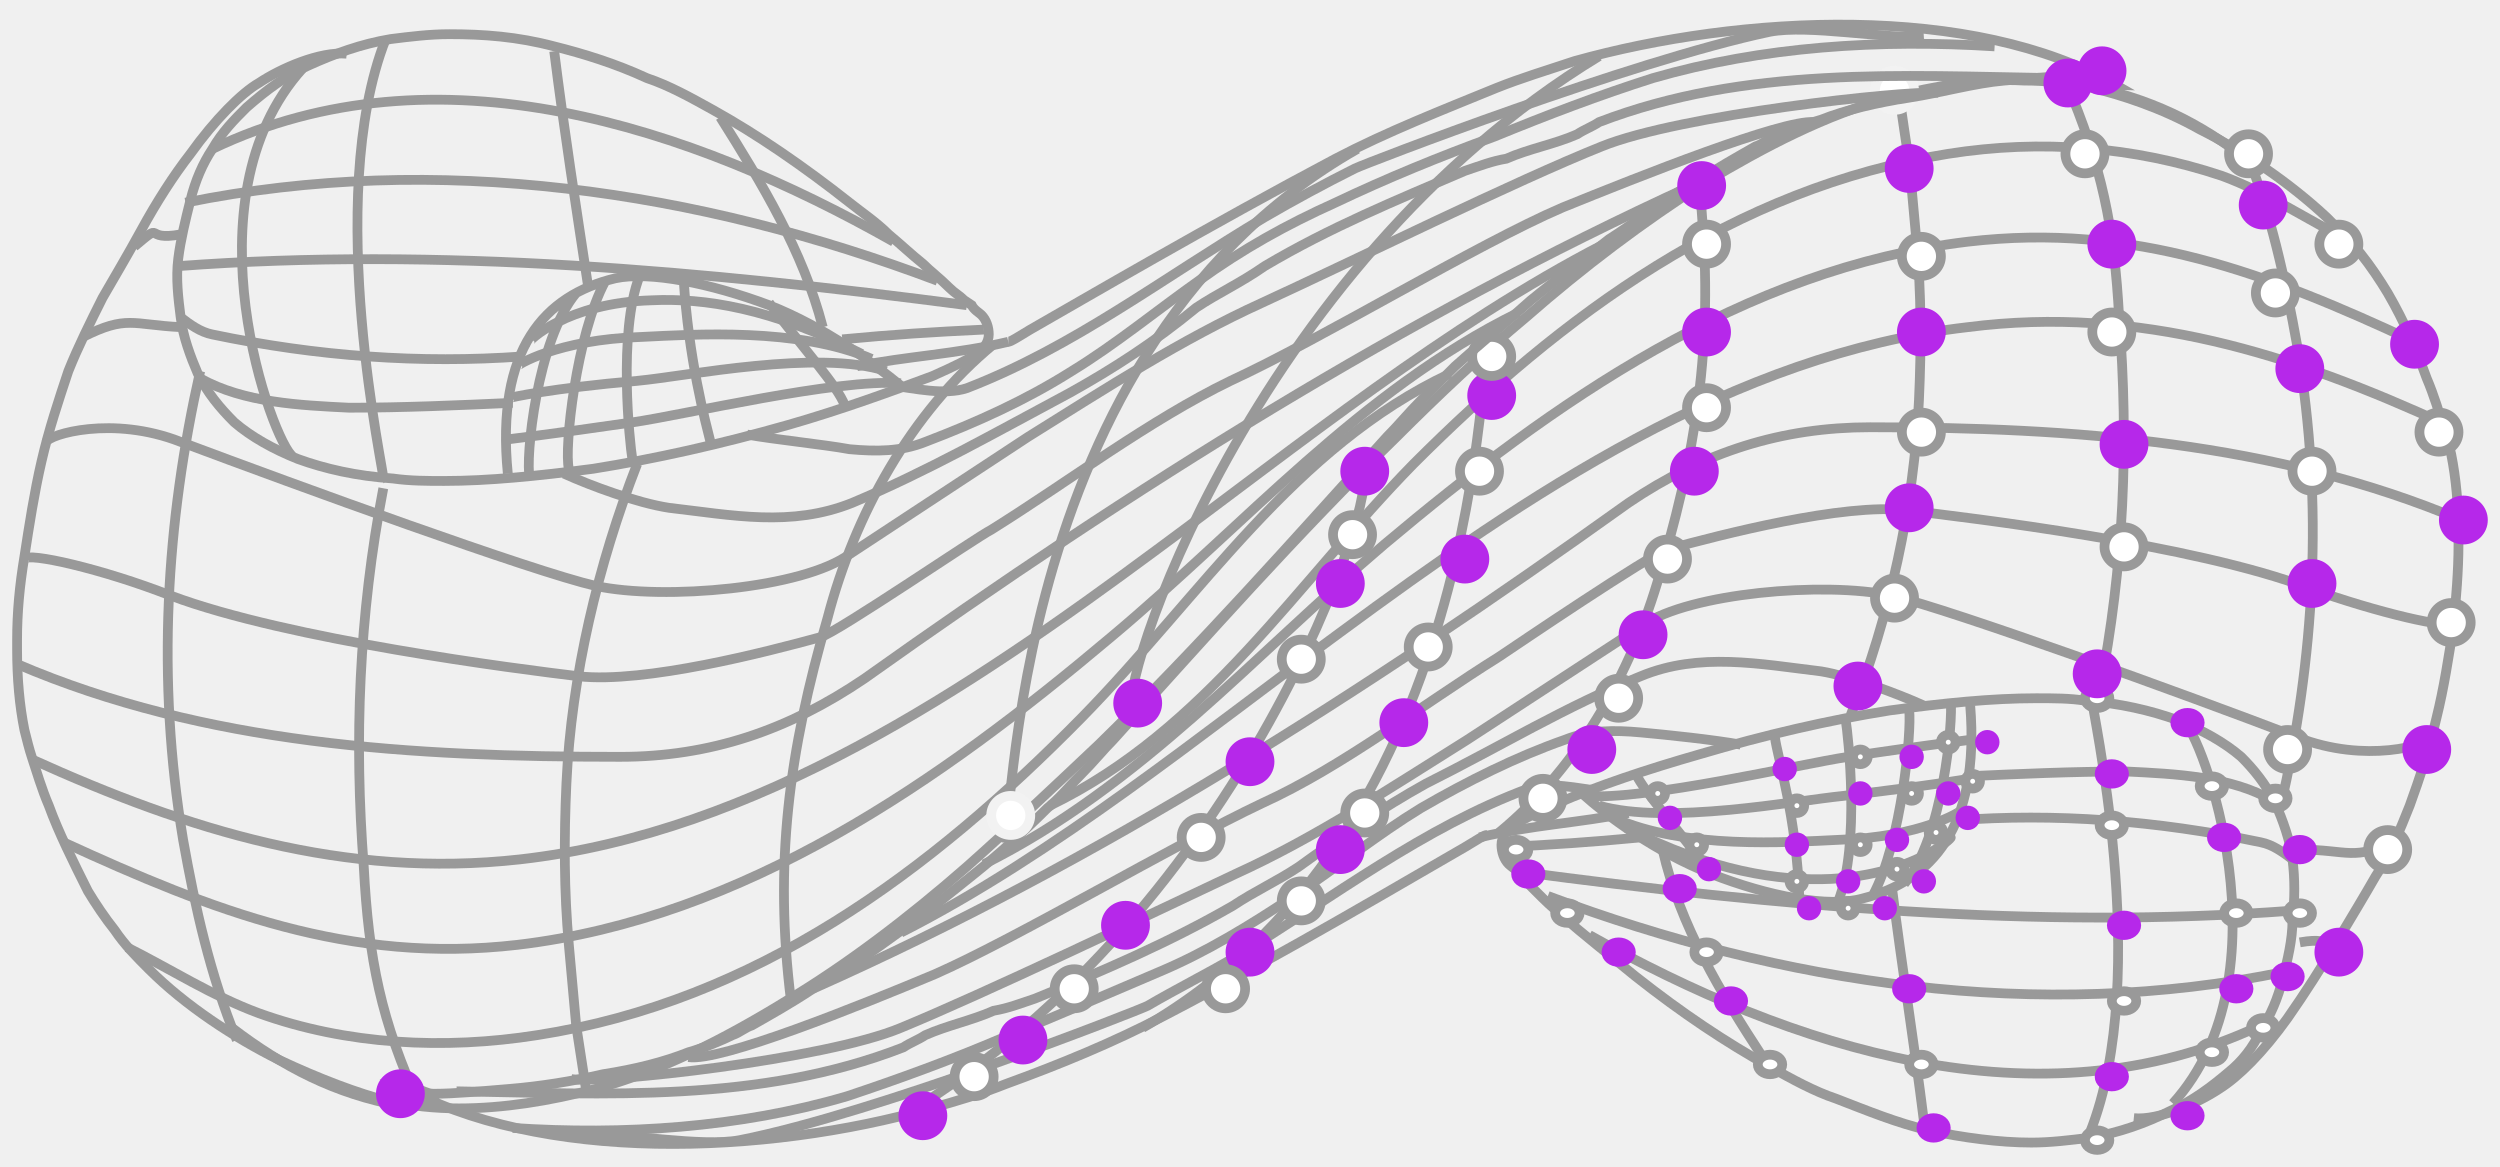
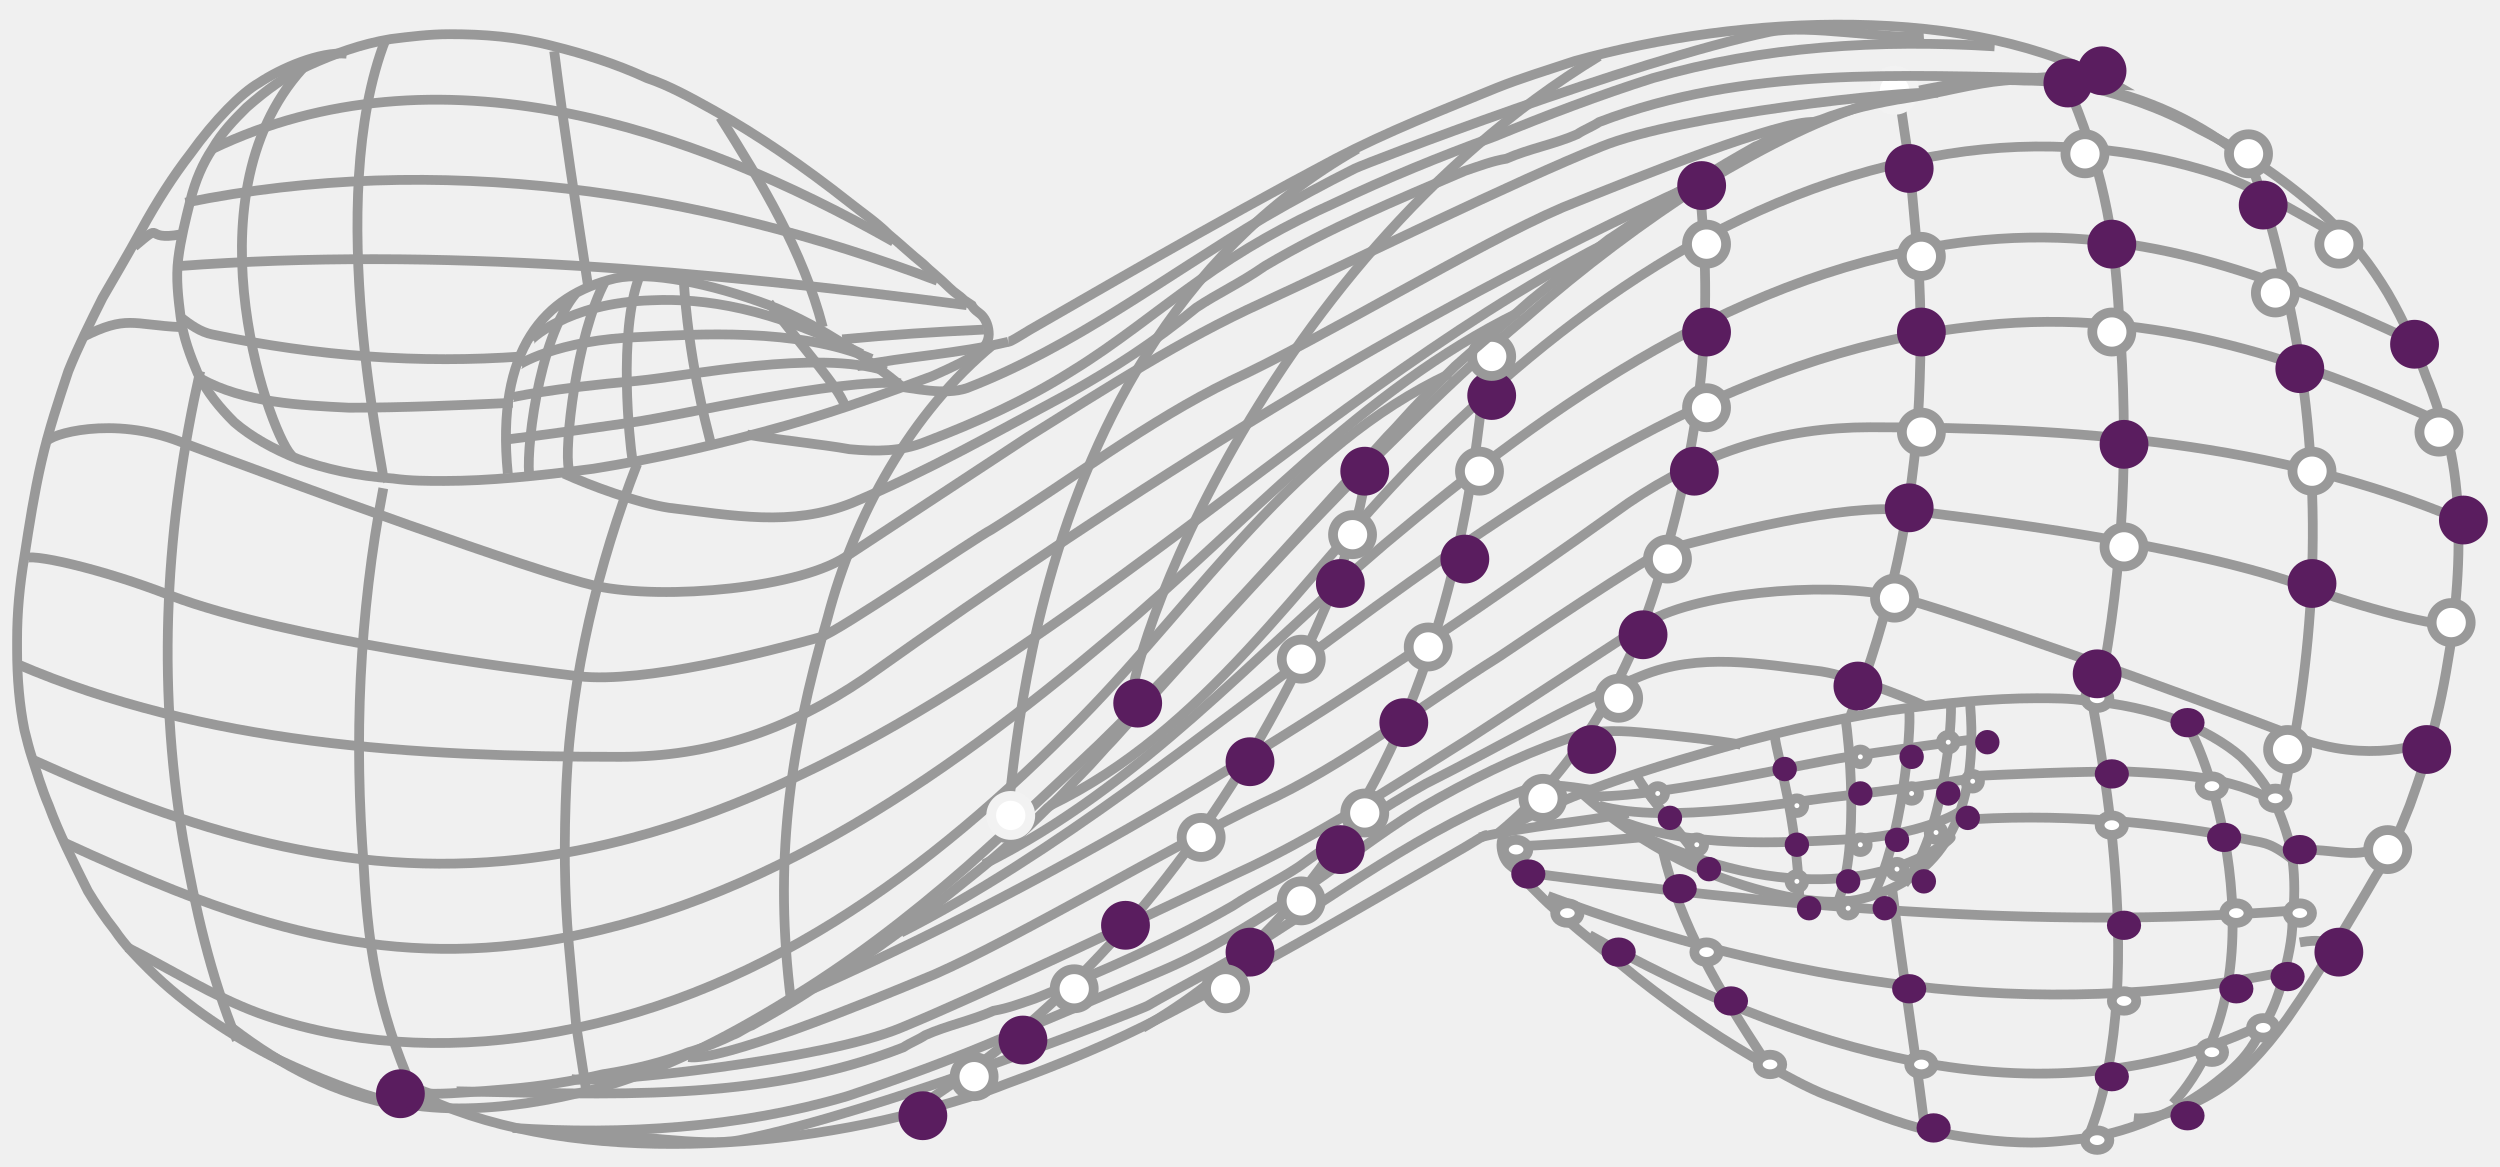
<svg xmlns="http://www.w3.org/2000/svg" id="Layer_1" x="0" y="0" version="1.1" viewBox="0 0 102.4 47.8" xml:space="preserve">
-   <style>.st0{fill:none;stroke-miterlimit:10}.st0,.st1,.st2,.st3{stroke:#999;stroke-width:.4}.st1{display:none;stroke-miterlimit:10;fill:#fff}.st2,.st3{fill:none}.st3{display:none}.st4,.st5,.st6{fill:#fff;stroke:#f2f2f2;stroke-width:.4;stroke-miterlimit:10}.st5,.st6{stroke:#999}.st6{fill:#b628ea;stroke:#b628ea}</style>
+   <style>.st0{fill:none;stroke-miterlimit:10}.st0,.st1,.st2,.st3{stroke:#999;stroke-width:.4}.st1{display:none;stroke-miterlimit:10;fill:#fff}.st2,.st3{fill:none}.st3{display:none}.st4,.st5,.st6{fill:#fff;stroke:#f2f2f2;stroke-width:.4;stroke-miterlimit:10}.st5,.st6{stroke:#999}.st6{fill:#5a1d5f;stroke:#5a1d5f}</style>
  <switch>
    <g>
      <path d="M93.4 33.1c1.4-6.1 1.8-12.4.7-18.9-.5-2.8-1.1-5.5-2.1-8M75.8 29.3c1.6-4 2.6-8.6 2.8-12.9.1-2.2.1-4.4-.1-6.5l-.3-3.3c-.1-.5-.3-2-.4-2.6M61.4 34.1c3.4-2.8 5.6-6.9 6.7-11 1.6-5.5 2.1-9.9 1.5-15.5M46.8 42.1c15-8.6 13.6-30.1 14.3-27.6M37 45.7C51.1 37.2 56.6 20 55.8 19.3" class="st0" />
      <path d="M65.5 32.4c-.8-.1-2.1-.4-2.9-.1-4.3 1.6-7.9 4.4-12 6.9-1.2.7-2.4 1.3-3.6 2-.4.2-11.1 4.4-16.7 5.5-1.6.3-4.6-.3-6.2-.2" class="st0" />
      <path d="M71.3 30.5c-1.1-.2-3-.4-4.1-.5-1.1-.1-2.1-.1-3.1.3-2 .7-4 1.7-5.9 2.8-1.8 1.1-3.4 2.4-5.2 3.6-1.8 1.2-3.6 2.3-5.5 3.1-2.1.9-4.2 1.8-6.4 2.7-2.1.9-4.3 1.7-6.4 2.4-4.4 1.3-9.2 1.6-13.7 1.3M96.1 38.1c-1.3 1.1-.2.2-1.9.5" class="st0" />
      <path d="M100.5 25.5c-.1.3-3.1-.4-5.9-1.4-4.7-1.8-14-2.9-16.5-3.2-2.6-.3-7.6 1-9.8 1.6-.7.2-6.3 4-6.9 4.4-3.2 2-6.4 4.5-9.7 6-3.6 1.7-10 5.5-13.4 7-3.1 1.3-8.8 3.6-10.1 3.4" class="st0" />
      <path d="M99.6 30.2c-.1.3-2.7 1.1-5.5 0-4.7-1.8-14.1-5.2-16.6-5.8-2.8-.6-8.3-.1-10.2 1.2-.6.4-6.6 4.3-7.2 4.7-3.2 2-6.2 4-9.5 5.5-3.6 1.7-10.3 4.9-13.7 6.3-3.1 1.3-12.2 2.3-13.5 2.1" class="st0" />
      <path d="M78.8 28.9c-1.1-.5-3-1.2-4.2-1.4-2.5-.3-5-.8-7.4.2-3 1.2-5.8 2.9-8.8 4.4-1.8 1-3.4 2.1-5.2 3.4-.9.6-1.8 1-2.7 1.6-2.6 1.5-5.4 2.7-8.1 3.8-.6.2-1.1.4-1.7.5-.9.4-1.9.6-2.8 1-.3.2-.6.3-.9.5-5.9 2.3-12.2 1.9-18.3 1.8M98.2 34.4c-1.8.9-2 .4-4 .4" class="st0" />
      <path d="M100.8 21.3c-7.6-3.2-15.9-3.8-24.2-3.8-3.6 0-6.8 1-9.9 3.1C55.8 28.4 45 35.3 33.3 40.5" class="st0" />
      <path d="M100.2 17.4c-6.3-2.9-12.6-4.9-19.6-4-9.6 1.1-18.1 6.9-25.7 12.5-5.6 4.1-11.7 9.1-18 12.3" class="st0" />
      <path d="M96.3 9.9c-1.8-.9-3.4-2-5.3-2.7-3.6-1.2-7.4-1.5-11.2-.9C71 7.7 64 12.9 57.9 19c-4.8 4.9-8.5 10.9-14.9 14" class="st0" />
      <path d="M98.9 14c-6-2.8-11.5-4.9-18.3-4.1-9.2 1.1-17 6.6-23.9 12.4-5.4 4.6-10 9.9-16.4 13.1M92.1 6.6C90.1 5 88 4 85.4 3.5" class="st0" />
      <path d="M86 28.3c1-5.1 1.2-10.1.8-15.3-.2-3.7-.7-6.2-2.2-9.7" class="st0" />
      <path d="M60.9 34.2c-.1 0-.4.2-.9.5-2.1 1.2-7.3 4.3-12.3 6.9-2.1 1.1-4.3 2-6.5 2.8-1 .4-2 .7-3.1 1-6.7 1.9-16 2.3-21.8-1 .1 0 .3.1.8.2.5.2.5.2.7.2.8 0 1.9-.1 3.1-.2 1.2-.1 2.5-.3 3.8-.6 1.3-.2 2.5-.5 3.5-.9.7-.2 1.4-.5 1.8-.7.3-.1.5-.3.8-.4.7-.4 1.6-.9 2.5-1.5.1-.1.2-.2.4-.2 1-.6 2-1.3 3.1-2.1 1-.7 2.1-1.6 3.1-2.4 1-.8 2-1.7 3-2.7.5-.4.9-.9 1.4-1.4.5-.5.9-1 1.3-1.4 3.7-4.1 7.6-8.5 11.6-12.4 1.7-1.7 3.5-3.4 5.3-4.9 2.4-2.1 4.8-3.9 7.3-5.5 2.5-1.5 5-2.8 7.6-3.5 1.9-.5 3.7-.8 5.5-.7.9 0 1.9.1 2.8.3 1.2.3 2.8.8 4.4 1.7 1.8.9 3.7 2.2 5.2 3.6.5.5 1 1 1.4 1.5.4.5.8 1.1 1.1 1.6.7 1.2 1.2 2.4 1.6 3.5.3.7.5 1.4.7 2 .1.3.2.7.3 1.1.2 1 .3 2.1.3 3.3v.4c0 1.1-.1 2.2-.2 3.3-.2 1.3-.4 2.6-.7 3.8-.3 1.3-.7 2.5-1.1 3.6-.4 1-.8 2-1.4 2.9-.4.7-1 1.7-1.6 2.7-.6 1-1.3 2.1-2 3.1-1 1.4-2 2.4-2.8 2.9-.9.6-2.5 1.3-3.5 1.2" class="st0" />
      <ellipse cx="72.1" cy="43.3" class="st1" rx=".5" ry=".4" />
      <ellipse cx="78.1" cy="40.4" class="st1" rx=".5" ry=".4" />
      <ellipse cx="86.7" cy="40.7" class="st1" rx=".5" ry=".4" />
      <ellipse cx="86.7" cy="37.5" class="st1" rx=".5" ry=".4" />
      <ellipse cx="86.4" cy="33.8" class="st1" rx=".5" ry=".4" />
      <ellipse cx="69.5" cy="38.8" class="st1" rx=".5" ry=".4" />
      <ellipse cx="78.4" cy="43.3" class="st1" rx=".5" ry=".4" />
      <ellipse cx="86.3" cy="44" class="st1" rx=".5" ry=".4" />
      <ellipse cx="70.6" cy="41" class="st1" rx=".5" ry=".4" />
      <ellipse cx="78.9" cy="45.9" class="st1" rx=".5" ry=".4" />
      <ellipse cx="85.6" cy="46.5" class="st1" rx=".5" ry=".4" />
      <ellipse cx="89" cy="45.2" class="st1" rx=".5" ry=".4" />
      <ellipse cx="90.6" cy="42.8" class="st1" rx=".5" ry=".4" />
      <ellipse cx="91.2" cy="40.2" class="st1" rx=".5" ry=".4" />
      <ellipse cx="91.4" cy="37.5" class="st1" rx=".5" ry=".4" />
      <ellipse cx="91" cy="34.3" class="st1" rx=".5" ry=".4" />
      <ellipse cx="86.2" cy="31.7" class="st1" rx=".5" ry=".4" />
      <ellipse cx="90.6" cy="32" class="st1" rx=".5" ry=".4" />
      <path d="M67.7 34.5l-.1-.1h-.1-.1c0 .2.2.4.5.4h.2c-.2-.1-.3-.2-.4-.3z" class="st1" />
      <ellipse cx="68.5" cy="36.5" class="st1" rx=".5" ry=".4" />
      <ellipse cx="92.6" cy="42.1" class="st1" rx=".5" ry=".4" />
      <path d="M77.3 29.1h.3c0-.2-.2-.4-.5-.4s-.5.2-.5.4v.1c.3 0 .5 0 .7-.1z" class="st1" />
      <ellipse cx="85.6" cy="28.7" class="st1" rx=".5" ry=".4" />
      <ellipse cx="89.5" cy="29.7" class="st1" rx=".5" ry=".4" />
      <ellipse cx="94" cy="37.4" class="st1" rx=".5" ry=".4" />
      <ellipse cx="94" cy="35.2" class="st1" rx=".5" ry=".4" />
      <ellipse cx="93.1" cy="32.9" class="st1" rx=".5" ry=".4" />
      <ellipse cx="93.6" cy="40" class="st1" rx=".5" ry=".4" />
      <path d="M68.9 31.1c0-.2-.2-.4-.4-.4-.3 0-.5.2-.5.4v.2c.4 0 .6-.1.9-.2z" class="st1" />
      <ellipse cx="60.9" cy="34.6" class="st1" rx=".5" ry=".4" />
      <ellipse cx="60.5" cy="34.3" class="st1" rx=".5" ry=".4" />
      <ellipse cx="61.6" cy="35.6" class="st1" rx=".5" ry=".4" />
      <ellipse cx="62.9" cy="36.6" class="st1" rx=".5" ry=".4" />
      <path d="M93.9 35.2c-.1-.8-.4-1.6-.7-2.3-.4-.8-.9-1.4-1.4-1.9-.7-.6-1.6-1.1-2.6-1.5-1.1-.4-2.4-.7-3.8-.8-.6-.1-1.3-.1-2-.1-1.8 0-3.8.2-6 .5-2.5.4-5.1 1-7.8 1.8-2.1.6-4.2 1.3-5.8 2-.9.4-1.5.7-1.8.9-.3.2-.5.5-.5.8 0 .3.1.6.3.8.1.1.3.2.4.4l.2.2.5.5c.4.4.7.7 1.1 1 .4.4.8.7 1.4 1.2.5.4 1.1.9 1.6 1.3 1.9 1.5 3.7 2.7 5.5 3.7.9.5 1.8 1 2.7 1.3 1.3.5 2.5 1 3.8 1.3 1.4.3 2.9.5 4.2.5.8 0 1.6-.1 2.4-.2 1.2-.2 2.3-.6 3.3-1.1.9-.4 1.7-1 2.4-1.6.5-.4 1-1 1.3-1.7.4-.6.7-1.3.9-2.1.2-.8.4-1.6.4-2.4.1-.9.1-1.7 0-2.5z" class="st2" />
      <path d="M78.8 45.9c-.4-3.2-.9-6.3-1.3-9.5M85.6 46.4c2.6-6.5 0-17.7.1-17.7M89 45.2c4.8-5.3 1.2-15.2.4-15.7M72.2 43.3c-1.7-2.6-3.4-5.4-4.1-8.5" class="st0" />
      <path d="M80.5 31.8c2.2-.1 4.4-.2 6.6-.2 2 .1 4.3.2 6 1.2M60.6 34.3c2.1-.5 4.1-.6 6.1-1M62.2 35.7c10.5 1.4 21.2 2.4 31.7 1.6M63.4 36.7c9.6 3.6 20.1 5.2 30.2 3.1M65.1 38.3c8.2 4.6 18.4 8 27.5 3.7M80.1 33.6c4.1-.3 8.2 0 12.5.9.5.1.9.4 1.3.7M61.5 34.7c2.1-.1 3.6-.2 5.7-.4" class="st0" />
      <ellipse cx="70.1" cy="35.8" class="st1" rx=".4" ry=".3" />
      <ellipse cx="73.7" cy="36.8" class="st1" rx=".4" ry=".3" />
      <ellipse cx="75.3" cy="36.9" class="st1" rx=".4" ry=".3" />
      <ellipse cx="73.6" cy="35.9" class="st1" rx=".4" ry=".3" />
      <ellipse cx="75.6" cy="35.9" class="st1" rx=".4" ry=".3" />
      <ellipse cx="76.7" cy="36.6" class="st1" rx=".4" ry=".3" />
      <ellipse cx="77.2" cy="35.6" class="st1" rx=".4" ry=".3" />
      <ellipse cx="75.8" cy="34.3" class="st1" rx=".4" ry=".3" />
      <ellipse cx="77.7" cy="34.1" class="st1" rx=".4" ry=".3" />
      <ellipse cx="73.5" cy="34.5" class="st1" rx=".4" ry=".3" />
      <ellipse cx="78.1" cy="36.1" class="st1" rx=".4" ry=".3" />
      <ellipse cx="78.6" cy="35" class="st1" rx=".4" ry=".3" />
      <ellipse cx="79.2" cy="33.7" class="st1" rx=".4" ry=".3" />
      <ellipse cx="78" cy="32.4" class="st1" rx=".4" ry=".3" />
      <ellipse cx="79.6" cy="32.1" class="st1" rx=".4" ry=".3" />
      <ellipse cx="75.8" cy="32.7" class="st1" rx=".4" ry=".3" />
      <ellipse cx="73.2" cy="32.9" class="st1" rx=".4" ry=".3" />
      <ellipse cx="75.8" cy="31" class="st1" rx=".4" ry=".3" />
      <ellipse cx="78.2" cy="30.7" class="st1" rx=".4" ry=".3" />
      <ellipse cx="79.8" cy="30.5" class="st1" rx=".4" ry=".3" />
      <ellipse cx="80.3" cy="33.2" class="st1" rx=".4" ry=".3" />
      <ellipse cx="80.7" cy="30.3" class="st1" rx=".4" ry=".3" />
      <ellipse cx="73" cy="31.5" class="st1" rx=".4" ry=".3" />
      <ellipse cx="69.6" cy="35.1" class="st1" rx=".4" ry=".3" />
      <ellipse cx="69" cy="34.3" class="st1" rx=".4" ry=".3" />
      <ellipse cx="68.3" cy="33.4" class="st1" rx=".4" ry=".3" />
      <ellipse cx="67.6" cy="32.4" class="st1" rx=".4" ry=".3" />
      <ellipse cx="66.9" cy="34.1" class="st1" rx=".4" ry=".3" />
      <ellipse cx="66.2" cy="33.5" class="st1" rx=".4" ry=".3" />
      <ellipse cx="65.5" cy="33.1" class="st1" rx=".4" ry=".3" />
      <ellipse cx="65" cy="32.6" class="st1" rx=".4" ry=".3" />
      <path d="M64.8 32.5c1 .9 3 2.4 5.3 3.3 2.3.9 4.8 1.4 6.2 1 2.8-.7 4.8-2.9 4.4-7.9M75.3 36.9c.9-2.3.4-6.8.3-7.4M73.7 36.8c-.1-3.3-.9-5.8-1-6.6M76.7 36.7c1.2-2.2 1.6-6.8 1.5-7.6M70.1 35.8c-1.5-2-2.7-3.3-3.1-4.1M78 36.2c1.6-1.9 2-6.7 1.9-7.5" class="st0" />
      <path d="M79.9 34.3c.1 0-1.5 1.5-4.9 1.7-2.1.1-4.9-.3-8.4-2.1" class="st0" />
      <path d="M80.3 33.2c.1 0-1.6 1.1-5 1.2-2.1.1-6.3.4-9.2-.9M80.6 31.9c.1 0-1.7.3-5.1.7-2 .2-7.2 1.2-10 .4M80.7 30.3c.1 0-1.7.2-5 .7-2 .3-8.3 1.8-10.8 1.6" class="st0" />
      <path d="M64.8 32.5c2.8-1.2 14-4.2 15.8-3.5" class="st3" />
      <ellipse cx="80.8" cy="32" class="st5" rx=".3" ry=".3" />
      <ellipse cx="76.2" cy="32.5" class="st6" rx=".3" ry=".3" />
      <ellipse cx="73.6" cy="33" class="st5" rx=".3" ry=".3" />
      <ellipse cx="76.2" cy="34.6" class="st5" rx=".3" ry=".3" />
      <ellipse cx="73.6" cy="34.6" class="st6" rx=".3" ry=".3" />
      <ellipse cx="75.7" cy="36.1" class="st6" rx=".3" ry=".3" />
      <ellipse cx="73.1" cy="31.5" class="st6" rx=".3" ry=".3" />
      <ellipse cx="76.2" cy="31" class="st5" rx=".3" ry=".3" />
      <ellipse cx="78.3" cy="32.5" class="st5" rx=".3" ry=".3" />
      <ellipse cx="78.3" cy="31" class="st6" rx=".3" ry=".3" />
      <ellipse cx="68.4" cy="33.5" class="st6" rx=".3" ry=".3" />
      <ellipse cx="73.6" cy="36.1" class="st5" rx=".3" ry=".3" />
      <ellipse cx="77.7" cy="35.6" class="st5" rx=".3" ry=".3" />
      <ellipse cx="77.7" cy="34.4" class="st6" rx=".3" ry=".3" />
      <ellipse cx="79.3" cy="34.1" class="st5" rx=".3" ry=".3" />
      <ellipse cx="79.8" cy="30.4" class="st5" rx=".3" ry=".3" />
      <ellipse cx="79.8" cy="32.5" class="st6" rx=".3" ry=".3" />
      <ellipse cx="75.7" cy="37.2" class="st5" rx=".3" ry=".3" />
      <ellipse cx="74.1" cy="37.2" class="st6" rx=".3" ry=".3" />
      <ellipse cx="67.9" cy="32.5" class="st5" rx=".3" ry=".3" />
      <ellipse cx="69.5" cy="34.6" class="st5" rx=".3" ry=".3" />
      <ellipse cx="70" cy="35.6" class="st6" rx=".3" ry=".3" />
      <ellipse cx="77.2" cy="37.2" class="st6" rx=".3" ry=".3" />
      <ellipse cx="78.8" cy="36.1" class="st6" rx=".3" ry=".3" />
      <ellipse cx="80.6" cy="33.5" class="st6" rx=".3" ry=".3" />
      <ellipse cx="81.4" cy="30.4" class="st6" rx=".3" ry=".3" />
      <ellipse cx="69.9" cy="39" class="st5" rx=".5" ry=".4" />
      <ellipse cx="70.9" cy="41" class="st6" rx=".5" ry=".4" />
      <ellipse cx="68.8" cy="36.4" class="st6" rx=".5" ry=".4" />
      <ellipse cx="78.2" cy="40.5" class="st6" rx=".5" ry=".4" />
      <ellipse cx="78.7" cy="43.6" class="st5" rx=".5" ry=".4" />
      <ellipse cx="62.1" cy="34.8" class="st5" rx=".5" ry=".4" />
      <ellipse cx="62.6" cy="35.8" class="st6" rx=".5" ry=".4" />
      <ellipse cx="64.2" cy="37.4" class="st5" rx=".5" ry=".4" />
      <ellipse cx="66.3" cy="39" class="st6" rx=".5" ry=".4" />
      <ellipse cx="72.5" cy="43.6" class="st5" rx=".5" ry=".4" />
      <ellipse cx="79.2" cy="46.2" class="st6" rx=".5" ry=".4" />
      <ellipse cx="85.9" cy="46.7" class="st5" rx=".5" ry=".4" />
      <ellipse cx="86.5" cy="44.1" class="st6" rx=".5" ry=".4" />
      <ellipse cx="87" cy="41" class="st5" rx=".5" ry=".4" />
      <ellipse cx="90.6" cy="43.1" class="st5" rx=".5" ry=".4" />
      <ellipse cx="89.6" cy="45.7" class="st6" rx=".5" ry=".4" />
      <ellipse cx="91.6" cy="40.5" class="st6" rx=".5" ry=".4" />
      <ellipse cx="87" cy="37.9" class="st6" rx=".5" ry=".4" />
      <ellipse cx="86.5" cy="33.8" class="st5" rx=".5" ry=".4" />
      <ellipse cx="91.6" cy="37.4" class="st5" rx=".5" ry=".4" />
      <ellipse cx="91.1" cy="34.3" class="st6" rx=".5" ry=".4" />
      <ellipse cx="93.7" cy="40" class="st6" rx=".5" ry=".4" />
      <ellipse cx="92.7" cy="42.1" class="st5" rx=".5" ry=".4" />
      <ellipse cx="86.5" cy="31.7" class="st6" rx=".5" ry=".4" />
      <ellipse cx="94.2" cy="34.8" class="st6" rx=".5" ry=".4" />
      <ellipse cx="90.6" cy="32.2" class="st5" rx=".5" ry=".4" />
      <ellipse cx="94.2" cy="37.4" class="st5" rx=".5" ry=".4" />
      <ellipse cx="93.2" cy="32.7" class="st5" rx=".5" ry=".4" />
      <ellipse cx="85.9" cy="28.6" class="st5" rx=".5" ry=".4" />
      <ellipse cx="89.6" cy="29.6" class="st6" rx=".5" ry=".4" />
      <ellipse cx="68.3" cy="22.9" class="st5" rx=".8" ry=".8" />
      <ellipse cx="69.4" cy="19.3" class="st6" rx=".8" ry=".8" />
      <ellipse cx="67.3" cy="26" class="st6" rx=".8" ry=".8" />
      <ellipse cx="66.3" cy="28.6" class="st5" rx=".8" ry=".8" />
      <ellipse cx="57.5" cy="29.6" class="st6" rx=".8" ry=".8" />
      <ellipse cx="58.5" cy="26.5" class="st5" rx=".8" ry=".8" />
      <ellipse cx="60" cy="22.9" class="st6" rx=".8" ry=".8" />
      <ellipse cx="60.6" cy="19.3" class="st5" rx=".8" ry=".8" />
      <ellipse cx="65.2" cy="30.7" class="st6" rx=".8" ry=".8" />
      <ellipse cx="63.2" cy="32.7" class="st5" rx=".8" ry=".8" />
      <ellipse cx="53.3" cy="27" class="st5" rx=".8" ry=".8" />
      <ellipse cx="61.1" cy="16.2" class="st6" rx=".8" ry=".8" />
      <ellipse cx="69.9" cy="16.7" class="st5" rx=".8" ry=".8" />
      <ellipse cx="69.9" cy="13.6" class="st6" rx=".8" ry=".8" />
      <ellipse cx="69.9" cy="10" class="st5" rx=".8" ry=".8" />
      <ellipse cx="55.9" cy="33.3" class="st5" rx=".8" ry=".8" />
      <ellipse cx="54.9" cy="34.8" class="st6" rx=".8" ry=".8" />
      <ellipse cx="51.2" cy="31.2" class="st6" rx=".8" ry=".8" />
      <ellipse cx="54.9" cy="23.9" class="st6" rx=".8" ry=".8" />
      <ellipse cx="61.1" cy="14.6" class="st5" rx=".8" ry=".8" />
      <ellipse cx="77.6" cy="3.7" class="st4" rx=".8" ry=".8" />
      <ellipse cx="92.1" cy="6.3" class="st5" rx=".8" ry=".8" />
      <ellipse cx="95.8" cy="10" class="st5" rx=".8" ry=".8" />
      <ellipse cx="98.9" cy="14.1" class="st6" rx=".8" ry=".8" />
      <ellipse cx="86.5" cy="13.6" class="st5" rx=".8" ry=".8" />
      <ellipse cx="78.7" cy="13.6" class="st6" rx=".8" ry=".8" />
      <ellipse cx="78.2" cy="6.9" class="st6" rx=".8" ry=".8" />
      <ellipse cx="78.7" cy="10.5" class="st5" rx=".8" ry=".8" />
      <ellipse cx="86.5" cy="10" class="st6" rx=".8" ry=".8" />
      <ellipse cx="85.4" cy="6.3" class="st5" rx=".8" ry=".8" />
      <ellipse cx="78.7" cy="17.7" class="st5" rx=".8" ry=".8" />
      <ellipse cx="87" cy="18.2" class="st6" rx=".8" ry=".8" />
      <ellipse cx="78.2" cy="20.8" class="st6" rx=".8" ry=".8" />
      <ellipse cx="87" cy="22.4" class="st5" rx=".8" ry=".8" />
      <ellipse cx="94.2" cy="15.1" class="st6" rx=".8" ry=".8" />
      <ellipse cx="93.2" cy="12" class="st5" rx=".8" ry=".8" />
      <ellipse cx="92.7" cy="8.4" class="st6" rx=".8" ry=".8" />
      <ellipse cx="77.6" cy="24.5" class="st5" rx=".8" ry=".8" />
      <ellipse cx="85.9" cy="27.6" class="st6" rx=".8" ry=".8" />
      <ellipse cx="76.1" cy="28.1" class="st6" rx=".8" ry=".8" />
      <ellipse cx="94.7" cy="19.3" class="st5" rx=".8" ry=".8" />
      <ellipse cx="94.7" cy="23.9" class="st6" rx=".8" ry=".8" />
      <ellipse cx="93.7" cy="30.7" class="st5" rx=".8" ry=".8" />
      <ellipse cx="99.9" cy="17.7" class="st5" rx=".8" ry=".8" />
      <ellipse cx="100.9" cy="21.3" class="st6" rx=".8" ry=".8" />
      <ellipse cx="100.4" cy="25.5" class="st5" rx=".8" ry=".8" />
      <ellipse cx="99.4" cy="30.7" class="st6" rx=".8" ry=".8" />
      <ellipse cx="97.8" cy="34.8" class="st5" rx=".8" ry=".8" />
      <ellipse cx="95.8" cy="39" class="st6" rx=".8" ry=".8" />
      <ellipse cx="55.4" cy="21.9" class="st5" rx=".8" ry=".8" />
      <ellipse cx="53.3" cy="36.9" class="st5" rx=".8" ry=".8" />
      <ellipse cx="51.2" cy="39" class="st6" rx=".8" ry=".8" />
      <ellipse cx="49.2" cy="34.3" class="st5" rx=".8" ry=".8" />
      <ellipse cx="50.2" cy="40.5" class="st5" rx=".8" ry=".8" />
      <ellipse cx="46.1" cy="37.9" class="st6" rx=".8" ry=".8" />
      <ellipse cx="44" cy="40.5" class="st5" rx=".8" ry=".8" />
      <ellipse cx="41.9" cy="42.6" class="st6" rx=".8" ry=".8" />
      <ellipse cx="39.9" cy="44.1" class="st5" rx=".8" ry=".8" />
      <ellipse cx="37.8" cy="45.7" class="st6" rx=".8" ry=".8" />
      <g>
        <path d="M8.2 15.2c-1.4 6.2-1.8 12.6-.7 19.2.5 2.8 1.1 5.5 2.2 8.2M26.1 19c-1.6 4.1-2.7 8.7-2.9 13.1-.1 2.2-.1 4.4.1 6.6l.3 3.3c.1.6.3 2 .4 2.6M40.7 14.1c-3.4 2.8-5.7 7-6.8 11.2-1.6 5.5-2.2 10.1-1.5 15.7M55.6 6.1c-15.3 8.7-13.9 30.6-14.6 28M65.5 2.3C51.2 11 45.6 28.5 46.4 29.2" class="st0" />
        <path d="M36.6 15.8c.8.1 2.1.4 3 .1 4.4-1.7 8-4.5 12.2-7 1.2-.7 2.5-1.4 3.7-2 .4-.2 11.3-4.4 17-5.6 1.6-.3 4.7.3 6.3.2" class="st0" />
        <path d="M30.6 17.8c1.1.2 3.1.4 4.2.6 1.1.1 2.1.1 3.1-.3 2.1-.8 4.1-1.7 6-2.9 1.8-1.1 3.5-2.5 5.2-3.7 1.8-1.3 3.6-2.3 5.6-3.2 2.1-1 4.3-1.9 6.5-2.7 2.2-.9 4.3-1.7 6.5-2.4 4.5-1.3 9.3-1.6 14-1.3M5.5 10.1c1.3-1.1.3-.2 1.9-.5" class="st0" />
        <path d="M1 22.9c.1-.3 3.2.4 6 1.5 4.8 1.8 14.2 3 16.7 3.3 2.7.3 7.7-1 9.9-1.6.7-.2 6.4-4.1 7-4.4 3.2-2 6.5-4.5 9.8-6.1C54.1 13.9 60.5 10 64 8.5c3.2-1.3 9-3.6 10.3-3.5" class="st0" />
        <path d="M1.9 18.1c.1-.3 2.7-1.1 5.5 0 4.8 1.8 14.4 5.3 17 5.9 2.8.6 8.5.1 10.4-1.3.6-.4 6.7-4.4 7.3-4.8 3.2-2 6.3-4 9.6-5.5 3.7-1.7 10.4-5 13.9-6.4C68.8 4.7 78 3.7 79.4 3.8" class="st0" />
        <path d="M23.1 19.4c1.1.5 3 1.2 4.3 1.4 2.6.3 5 .8 7.5-.2 3.1-1.3 5.9-2.9 8.9-4.5 1.8-1 3.5-2.1 5.2-3.5.9-.6 1.8-1 2.8-1.7C54.5 9.3 57.2 8.2 60 7c.6-.2 1.1-.4 1.7-.5.9-.4 2-.6 2.9-1 .3-.2.6-.3.9-.5 6-2.3 12.4-1.9 18.6-1.8M3.4 13.8c1.8-.9 2-.5 4-.4" class="st0" />
        <path d="M.7 27.2C8.4 30.5 16.9 31 25.4 31c3.7 0 6.9-1.1 10-3.2C46.5 19.9 57.5 13 69.3 7.6" class="st0" />
        <path d="M1.3 31.1c6.4 2.9 12.8 4.9 20 4.1 9.7-1.1 18.4-7 26.1-12.7 5.7-4.2 11.9-9.2 18.3-12.5" class="st0" />
        <path d="M5.2 38.8c1.8.9 3.5 2 5.4 2.7 3.6 1.3 7.6 1.5 11.4.9 9-1.4 16.1-6.7 22.3-13 4.9-5 8.7-11.1 15.1-14.1" class="st0" />
        <path d="M2.6 34.5c6.1 2.8 11.7 5 18.6 4.2 9.3-1.1 17.3-6.7 24.3-12.6C51 21.5 55.7 16 62.2 12.8M9.5 42.1c2.1 1.6 4.2 2.7 6.9 3.2" class="st0" />
        <path d="M15.7 20c-1 5.2-1.2 10.3-.8 15.5.2 3.8.7 6.3 2.3 9.8" class="st0" />
        <path d="M41.3 14c.1 0 .4-.2.9-.5 2.1-1.2 7.4-4.3 12.5-7 2.1-1.1 4.4-2 6.6-2.9 1-.4 2-.7 3.2-1.1C71.3.6 80.8.1 86.7 3.5c-.1 0-.4-.1-.8-.2-.5-.2-.5-.2-.7-.2-.8 0-1.9.1-3.1.2s-2.6.5-3.9.7c-1.3.2-2.6.5-3.6.9-.7.2-1.4.5-1.9.7-.3.1-.5.3-.8.4-.7.4-1.6.9-2.5 1.5-.1.1-.2.2-.4.2-1 .6-2 1.4-3.1 2.1-1 .8-2.1 1.6-3.2 2.5-1 .9-2.1 1.8-3.1 2.7l-1.4 1.4c-.5.5-.9 1-1.4 1.5-3.8 4.2-7.7 8.6-11.8 12.6-1.8 1.7-3.6 3.4-5.4 5-2.4 2.1-4.9 4-7.4 5.5-2.6 1.6-5.2 2.9-7.8 3.6-1.9.5-3.8.8-5.6.8-1 0-1.9-.1-2.9-.3-1.2-.3-2.8-.9-4.5-1.7-1.8-.9-3.8-2.2-5.3-3.7-.5-.5-1-1-1.4-1.6-.4-.5-.8-1.1-1.1-1.6C3 35.3 2.4 34.1 2 33c-.3-.7-.5-1.4-.7-2-.1-.3-.2-.7-.3-1.1-.2-1-.3-2.1-.3-3.3v-.4c0-1.1.1-2.2.3-3.4.2-1.3.4-2.6.7-3.9.3-1.3.7-2.5 1.1-3.7.4-1 .9-2 1.4-3 .4-.7 1-1.7 1.6-2.8s1.3-2.2 2-3.1c1-1.4 2.1-2.5 2.8-2.9.9-.6 2.5-1.3 3.6-1.2" class="st0" />
      </g>
      <g>
        <ellipse cx="29.5" cy="4.8" class="st1" rx=".5" ry=".5" />
        <ellipse cx="23.5" cy="7.7" class="st1" rx=".5" ry=".5" />
        <ellipse cx="14.7" cy="7.5" class="st1" rx=".5" ry=".5" />
        <ellipse cx="14.7" cy="10.7" class="st1" rx=".5" ry=".5" />
        <ellipse cx="15" cy="14.5" class="st1" rx=".5" ry=".5" />
        <ellipse cx="32.1" cy="9.4" class="st1" rx=".5" ry=".5" />
        <ellipse cx="23.1" cy="4.7" class="st1" rx=".5" ry=".5" />
        <ellipse cx="15.2" cy="4.1" class="st1" rx=".5" ry=".5" />
        <ellipse cx="31" cy="7.2" class="st1" rx=".5" ry=".5" />
        <ellipse cx="22.6" cy="2.1" class="st1" rx=".5" ry=".5" />
        <ellipse cx="15.8" cy="1.6" class="st1" rx=".5" ry=".5" />
        <ellipse cx="12.3" cy="2.9" class="st1" rx=".5" ry=".5" />
        <ellipse cx="10.8" cy="5.3" class="st1" rx=".5" ry=".5" />
        <ellipse cx="10.1" cy="7.9" class="st1" rx=".5" ry=".5" />
        <ellipse cx="9.9" cy="10.7" class="st1" rx=".5" ry=".5" />
        <ellipse cx="10.3" cy="14" class="st1" rx=".5" ry=".5" />
        <ellipse cx="15.2" cy="16.6" class="st1" rx=".5" ry=".5" />
        <ellipse cx="10.8" cy="16.3" class="st1" rx=".5" ry=".5" />
        <path d="M34 13.7l.1.1h.2c0-.2-.2-.4-.5-.4h-.2c.2.1.3.2.4.3z" class="st1" />
        <ellipse cx="33.2" cy="11.7" class="st1" rx=".5" ry=".5" />
        <ellipse cx="8.7" cy="6.1" class="st1" rx=".5" ry=".5" />
        <path d="M24.3 19.2h-.4c0 .2.2.4.5.4s.5-.2.5-.5V19c-.2.1-.4.2-.6.2z" class="st1" />
        <ellipse cx="15.8" cy="19.6" class="st1" rx=".5" ry=".5" />
        <ellipse cx="11.9" cy="18.7" class="st1" rx=".5" ry=".5" />
        <ellipse cx="7.3" cy="10.8" class="st1" rx=".5" ry=".5" />
        <ellipse cx="7.3" cy="13.1" class="st1" rx=".5" ry=".5" />
        <ellipse cx="8.1" cy="15.4" class="st1" rx=".5" ry=".5" />
        <ellipse cx="7.7" cy="8.2" class="st1" rx=".5" ry=".5" />
        <path d="M32.8 17.2s-.1 0 0 0c0 .2.2.4.4.4.3 0 .5-.2.5-.5v-.2c-.4.1-.6.2-.9.3z" class="st1" />
        <ellipse cx="40.9" cy="13.6" class="st1" rx=".5" ry=".5" />
        <ellipse cx="41.3" cy="13.9" class="st1" rx=".5" ry=".5" />
        <ellipse cx="40.2" cy="12.6" class="st1" rx=".5" ry=".5" />
        <ellipse cx="38.9" cy="11.7" class="st1" rx=".5" ry=".5" />
        <path d="M7.4 13c.1.8.4 1.6.7 2.3.4.8.9 1.4 1.5 2 .7.6 1.6 1.1 2.6 1.5 1.1.4 2.4.7 3.9.8.7.1 1.4.1 2.1.1 1.8 0 3.8-.2 6.1-.5 2.5-.4 5.2-1 8-1.8 2.1-.6 4.3-1.4 5.9-2 .9-.4 1.5-.7 1.8-.9.3-.2.5-.5.5-.8 0-.3-.1-.6-.3-.8-.1-.1-.3-.2-.4-.4l-.3-.2c-.2-.2-.4-.3-.6-.5-.4-.4-.8-.7-1.1-1-.5-.4-.8-.7-1.4-1.2-.5-.5-1.1-.9-1.6-1.3-1.9-1.5-3.8-2.8-5.6-3.8-.9-.5-1.8-1-2.7-1.3-1.3-.6-2.6-1-3.8-1.3-1.5-.4-2.9-.5-4.3-.5-.8 0-1.6.1-2.4.2-1.2.2-2.3.6-3.4 1.1-.9.4-1.7 1-2.5 1.7-.5.5-1 1-1.4 1.7-.4.6-.7 1.3-.9 2.1-.2.8-.4 1.6-.5 2.4-.1.8 0 1.6.1 2.4z" class="st2" />
        <path d="M22.7 2.1c.4 3.2.9 6.4 1.4 9.7M15.8 1.6c-2.6 6.6 0 18-.1 18M12.4 2.8c-4.9 5.4-1.2 15.4-.4 15.9M29.5 4.8c1.7 2.7 3.4 5.5 4.2 8.6" class="st0" />
        <path d="M21 16.5c-2.2.1-4.5.2-6.7.2-2-.1-4.3-.2-6.1-1.2M41.3 14c-2.1.5-4.2.6-6.2 1M39.6 12.5C28.9 11.1 18 10.1 7.3 10.9M38.4 11.5C28.6 7.8 17.9 6.2 7.6 8.3M36.6 9.9C28.3 5.2 17.9 1.7 8.7 6.1M21.4 14.6c-4.2.3-8.4 0-12.7-.9-.5-.1-.9-.4-1.3-.7M40.3 13.5c-2.1.1-3.7.2-5.8.4" class="st0" />
      </g>
      <g>
        <ellipse cx="31.6" cy="12.4" class="st1" rx=".4" ry=".3" />
        <ellipse cx="27.9" cy="11.4" class="st1" rx=".4" ry=".3" />
        <ellipse cx="26.2" cy="11.3" class="st1" rx=".4" ry=".3" />
        <ellipse cx="28" cy="12.3" class="st1" rx=".4" ry=".3" />
        <ellipse cx="26" cy="12.3" class="st1" rx=".4" ry=".3" />
        <ellipse cx="24.8" cy="11.6" class="st1" rx=".4" ry=".3" />
        <ellipse cx="24.3" cy="12.6" class="st1" rx=".4" ry=".3" />
        <ellipse cx="25.7" cy="13.9" class="st1" rx=".4" ry=".3" />
        <ellipse cx="23.9" cy="14.1" class="st1" rx=".4" ry=".3" />
        <ellipse cx="28.2" cy="13.8" class="st1" rx=".4" ry=".3" />
        <ellipse cx="23.5" cy="12.1" class="st1" rx=".4" ry=".3" />
        <ellipse cx="22.9" cy="13.2" class="st1" rx=".4" ry=".3" />
        <ellipse cx="22.3" cy="14.5" class="st1" rx=".4" ry=".3" />
        <ellipse cx="23.5" cy="15.9" class="st1" rx=".4" ry=".3" />
        <ellipse cx="22" cy="16.2" class="st1" rx=".4" ry=".3" />
        <ellipse cx="25.7" cy="15.6" class="st1" rx=".4" ry=".3" />
        <ellipse cx="28.4" cy="15.3" class="st1" rx=".4" ry=".3" />
        <ellipse cx="25.8" cy="17.3" class="st1" rx=".4" ry=".3" />
        <ellipse cx="23.3" cy="17.6" class="st1" rx=".4" ry=".3" />
        <ellipse cx="21.7" cy="17.8" class="st1" rx=".4" ry=".3" />
        <ellipse cx="21.2" cy="15" class="st1" rx=".4" ry=".3" />
        <ellipse cx="20.8" cy="18" class="st1" rx=".4" ry=".3" />
        <ellipse cx="28.7" cy="16.8" class="st1" rx=".4" ry=".3" />
        <ellipse cx="32.1" cy="13.1" class="st1" rx=".4" ry=".3" />
        <ellipse cx="32.7" cy="14" class="st1" rx=".4" ry=".3" />
        <ellipse cx="33.4" cy="14.9" class="st1" rx=".4" ry=".3" />
        <ellipse cx="34.1" cy="15.8" class="st1" rx=".4" ry=".3" />
        <ellipse cx="34.8" cy="14.2" class="st1" rx=".4" ry=".3" />
        <ellipse cx="35.6" cy="14.8" class="st1" rx=".4" ry=".3" />
        <ellipse cx="36.2" cy="15.2" class="st1" rx=".4" ry=".3" />
        <ellipse cx="36.8" cy="15.7" class="st1" rx=".4" ry=".3" />
        <path d="M36.9 15.8c-1.1-.9-3.1-2.4-5.4-3.3-2.4-.9-4.9-1.4-6.3-1.1-2.9.7-4.9 2.9-4.4 8M26.2 11.3c-.9 2.3-.4 6.9-.3 7.5M28 11.4c.2 3.3.9 5.9 1.1 6.7M24.8 11.5c-1.2 2.2-1.7 6.9-1.5 7.7M31.5 12.4c1.5 2 2.8 3.4 3.1 4.2M23.6 12c-1.6 1.9-2.1 6.8-1.9 7.6" class="st0" />
        <path d="M21.7 14c-.1 0 1.5-1.6 5-1.7 2.1-.1 4.9.3 8.6 2.2" class="st0" />
        <path d="M21.2 15c-.1 0 1.6-1.1 5.1-1.2 2.1-.1 6.4-.4 9.4.9M20.9 16.3c-.1 0 1.7-.4 5.2-.7 2.1-.2 7.4-1.3 10.2-.4M20.8 18c-.1 0 1.7-.2 5.1-.7 2.1-.3 8.4-1.8 11-1.6" class="st0" />
        <path d="M36.9 15.8C34 17 22.7 20 20.8 19.4" class="st3" />
      </g>
      <ellipse cx="16.4" cy="44.8" class="st6" rx=".8" ry=".8" />
      <ellipse cx="46.6" cy="28.8" class="st6" rx=".8" ry=".8" />
      <ellipse cx="55.9" cy="19.3" class="st6" rx=".8" ry=".8" />
      <ellipse cx="69.7" cy="7.6" class="st6" rx=".8" ry=".8" />
      <ellipse cx="84.7" cy="3.4" class="st6" rx=".8" ry=".8" />
      <ellipse cx="86.1" cy="2.9" class="st6" rx=".8" ry=".8" />
      <ellipse cx="41.4" cy="33.4" class="st4" rx=".8" ry=".8" />
    </g>
  </switch>
</svg>
